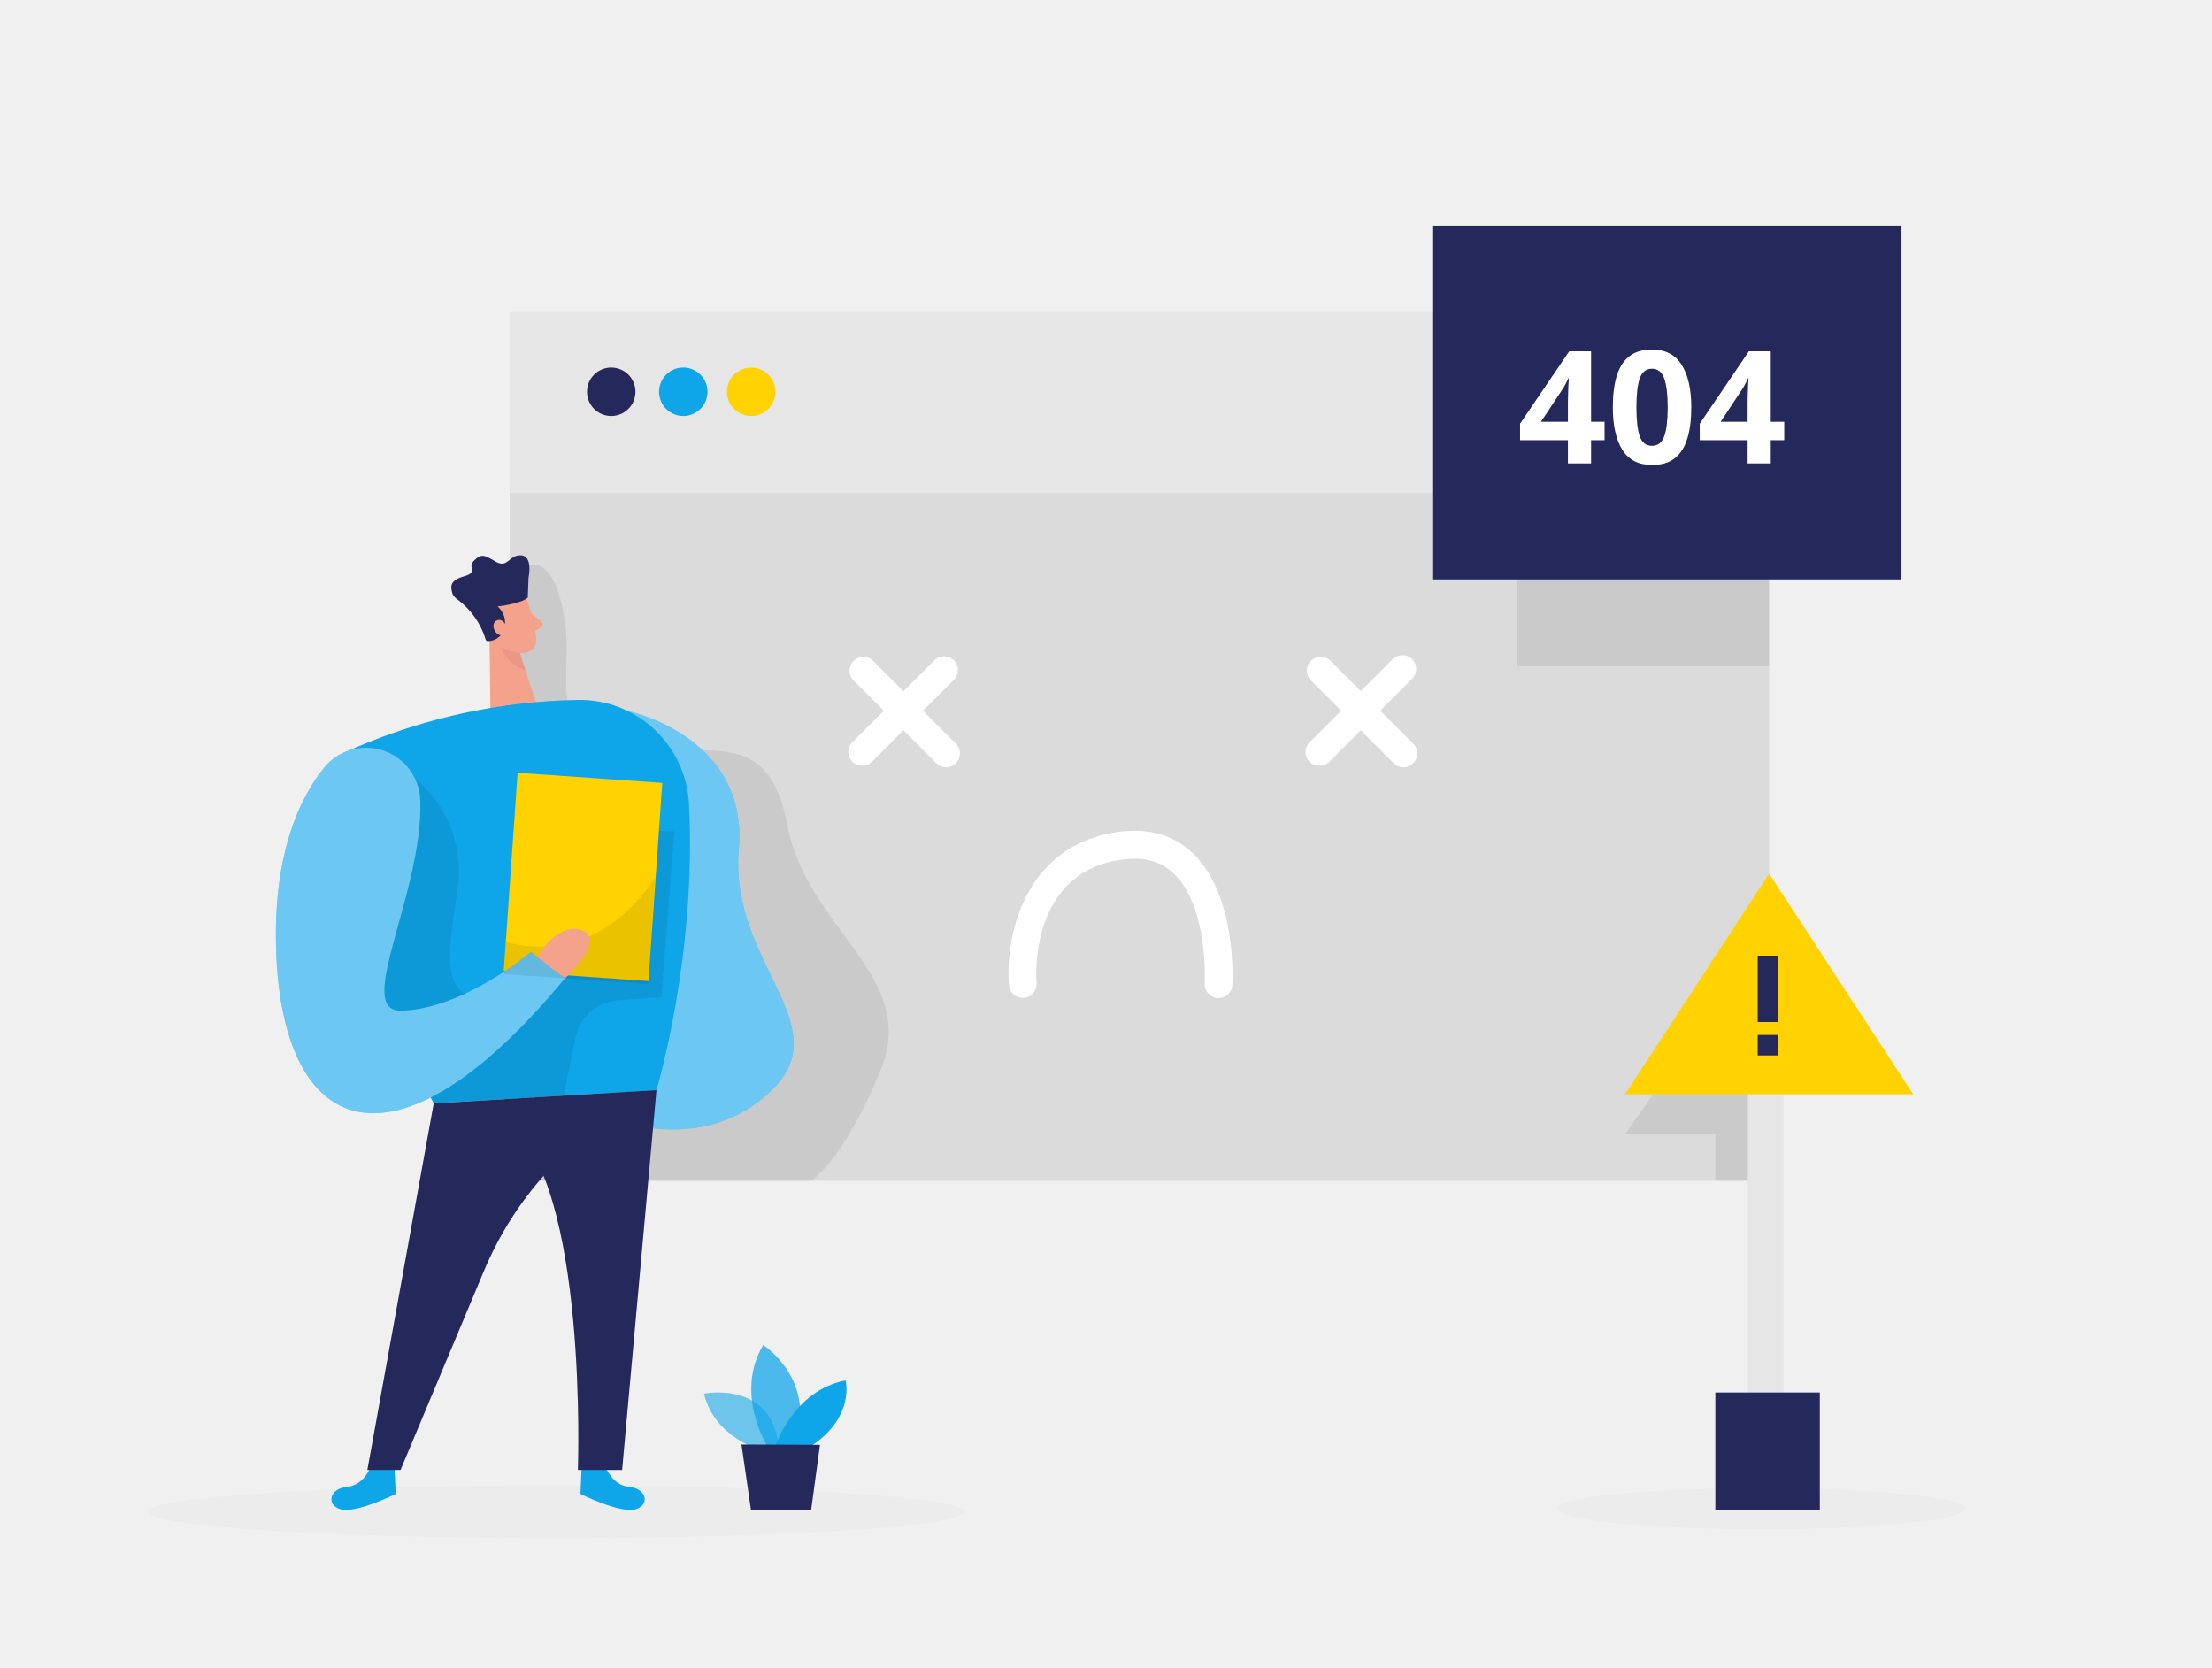
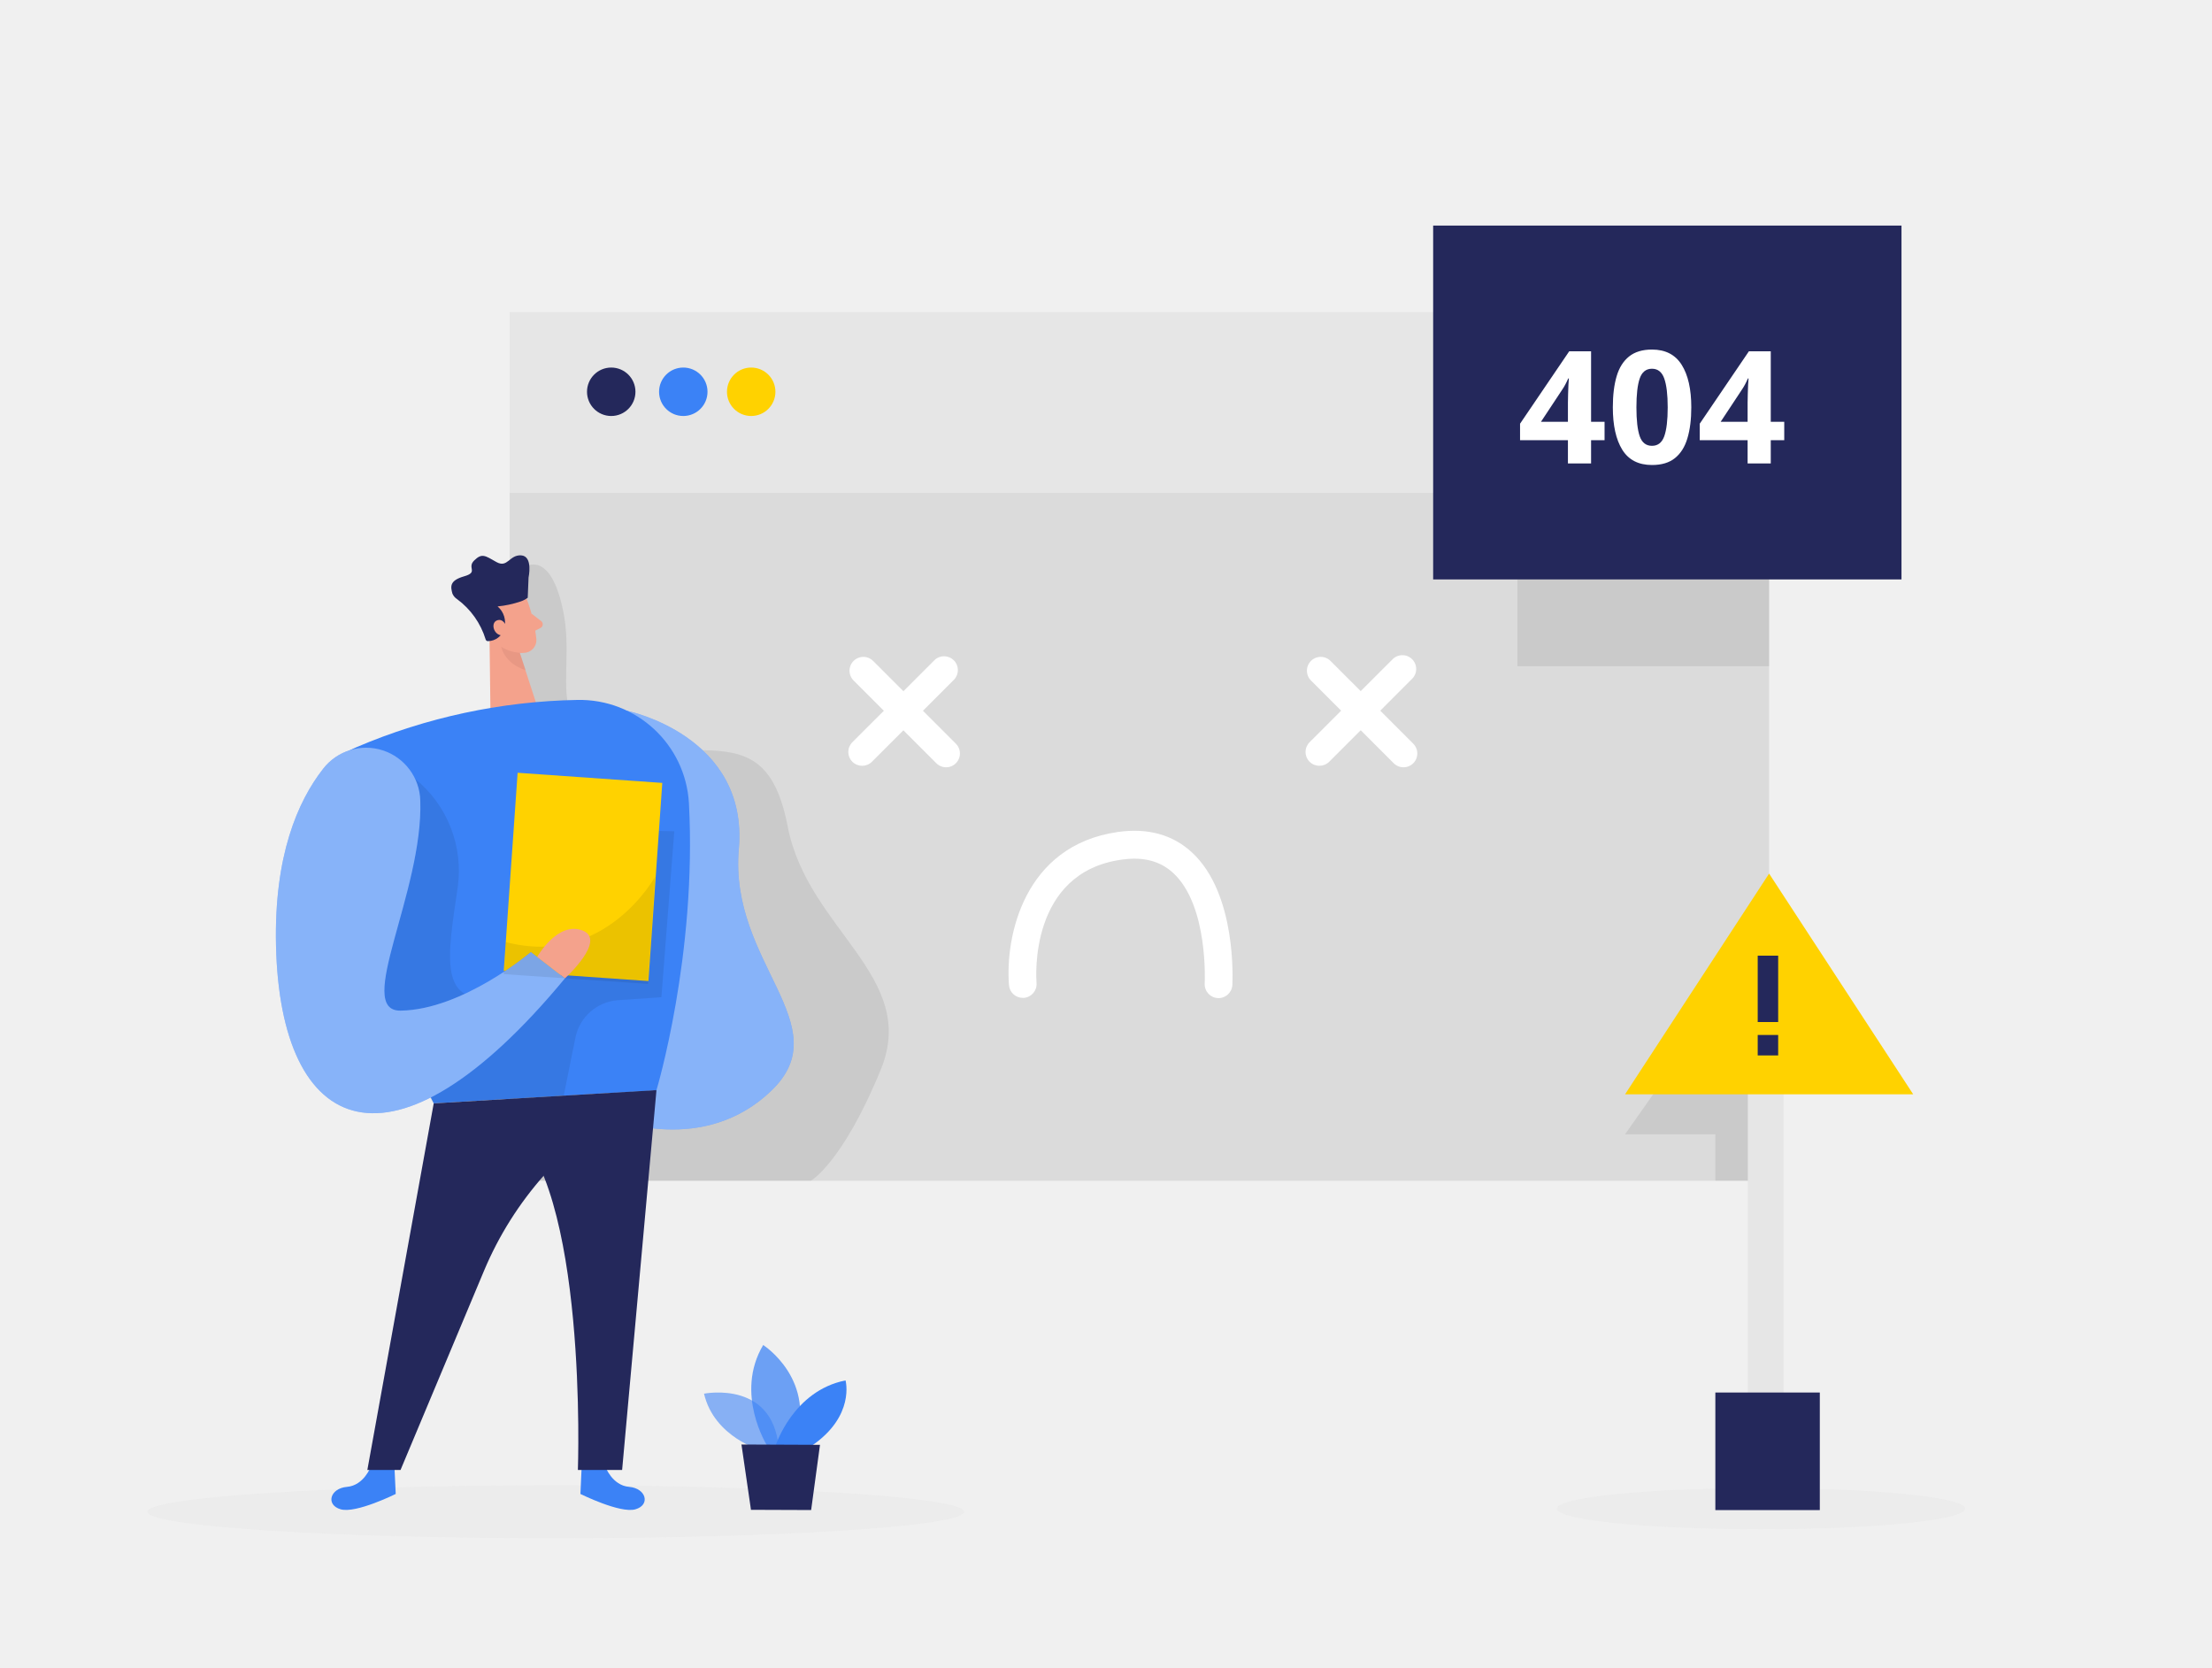
<svg xmlns="http://www.w3.org/2000/svg" id="Layer_1" data-name="Layer 1" viewBox="0 0 400 300" width="406" height="306" class="illustration styles_illustrationTablet__1DWOa">
  <rect x="92.16" y="55.69" width="227.75" height="157.06" fill="#e6e6e6" />
  <rect x="92.16" y="88.39" width="227.75" height="124.36" fill="#ccc" opacity="0.44" />
  <polygon points="311.21 179.69 293.86 204.36 310.19 204.36 310.19 212.75 319.91 212.75 319.3 182.66 311.21 179.69" opacity="0.08" />
  <path d="M95,101.72s4.72-3.18,6.93,8.5-4.27,21.6,11.25,24,25.68-4.16,29.26,14.48,23.74,27.07,16.85,43.92-12.64,20.13-12.64,20.13H92.16S91.75,108.36,95,101.72Z" opacity="0.08" />
  <ellipse cx="100.51" cy="272.61" rx="73.82" ry="4.78" fill="#e6e6e6" opacity="0.45" />
  <ellipse cx="318.45" cy="272.05" rx="36.91" ry="3.72" fill="#e6e6e6" opacity="0.45" />
  <circle cx="110.53" cy="70.1" r="4.38" fill="#24285b" />
-   <circle cx="123.56" cy="70.1" r="4.38" fill="#0ea5e9" />
+   <circle cx="123.56" cy="70.1" r="4.38" fill="#3b82f6" />
  <circle cx="135.84" cy="70.1" r="4.38" fill="#ffd200" />
  <rect x="259.16" y="40.05" width="84.69" height="63.98" fill="#24285b" />
-   <path d="M67.06,264.43s-1.23,3.42-4.32,3.68-3.89,3.28-1.12,4.06,9.94-2.78,9.94-2.78l-.21-4.45Z" fill="#0ea5e9" />
-   <path d="M109.46,264.43s1.22,3.42,4.31,3.68,3.89,3.28,1.12,4.06-9.93-2.78-9.93-2.78l.2-4.45Z" fill="#0ea5e9" />
+   <path d="M67.06,264.43s-1.23,3.42-4.32,3.68-3.89,3.28-1.12,4.06,9.94-2.78,9.94-2.78l-.21-4.45Z" fill="#3b82f6" />
+   <path d="M109.46,264.43s1.22,3.42,4.31,3.68,3.89,3.28,1.12,4.06-9.93-2.78-9.93-2.78l.2-4.45Z" fill="#3b82f6" />
  <path d="M154.14,137a2.5,2.5,0,0,1,0-3.54l14.91-14.9a2.5,2.5,0,0,1,3.53,3.53L157.67,137A2.5,2.5,0,0,1,154.14,137Z" fill="#fff" />
  <path d="M169.29,137.24l-14.91-14.91a2.5,2.5,0,1,1,3.54-3.53l14.9,14.9a2.5,2.5,0,1,1-3.53,3.54Z" fill="#fff" />
  <path d="M236.82,137a2.5,2.5,0,0,1,0-3.54l14.91-14.9a2.5,2.5,0,1,1,3.53,3.53L240.36,137A2.52,2.52,0,0,1,236.82,137Z" fill="#fff" />
  <path d="M252,137.24l-14.91-14.91a2.5,2.5,0,1,1,3.54-3.53l14.9,14.9a2.5,2.5,0,1,1-3.53,3.54Z" fill="#fff" />
  <text transform="translate(274.39 83.06)" font-size="28.4" fill="#fff" font-family="Panton-Bold, Panton" font-weight="700">404</text>
  <path d="M184.94,179.69a2.49,2.49,0,0,1-2.48-2.3c-.7-8.51,2.53-25.26,19.72-27.7,5.37-.75,9.86.48,13.34,3.68,8.17,7.51,7.36,23.3,7.33,24a2.5,2.5,0,1,1-5-.28c0-.14.71-14.1-5.72-20-2.36-2.16-5.38-2.94-9.25-2.4C186,157,187.37,176.17,187.44,177a2.5,2.5,0,0,1-2.29,2.69Z" fill="#fff" />
-   <path d="M113.41,127.79s22,4.45,20.19,25,18.19,31.78,5.93,43.64-28.6,5.19-28.6,5.19Z" fill="#0ea5e9" />
+   <path d="M113.41,127.79s22,4.45,20.19,25,18.19,31.78,5.93,43.64-28.6,5.19-28.6,5.19Z" fill="#3b82f6" />
  <path d="M113.41,127.79s22,4.45,20.19,25,18.19,31.78,5.93,43.64-28.6,5.19-28.6,5.19Z" fill="#fff" opacity="0.39" />
  <path d="M95.2,107.45A28.81,28.81,0,0,1,97,114.91a2.32,2.32,0,0,1-2.25,2.4,5.1,5.1,0,0,1-4.93-2.56l-2.47-3.47a4.15,4.15,0,0,1,.5-4.77C89.83,104,94.3,104.78,95.2,107.45Z" fill="#f4a28c" />
  <polygon points="88.49 112.15 88.68 127.28 97.01 126.58 93.52 115.85 88.49 112.15" fill="#f4a28c" />
  <path d="M87.82,114.88h0a.42.42,0,0,0,.43.31,3.08,3.08,0,0,0,2.93-2.28,3.84,3.84,0,0,0-1.2-4,18.42,18.42,0,0,0,4.18-.9,4.42,4.42,0,0,0,1.27-.67l.15-3.66s.84-3.86-1.33-4-2.44,2.36-4.49,1.2-2.6-1.65-4-.29.85,2.11-1.84,2.88-2.44,1.89-2.11,3.12a2.2,2.2,0,0,0,.84,1A14.18,14.18,0,0,1,87.82,114.88Z" fill="#24285b" />
  <path d="M91.62,112.64s-.54-1.7-1.78-1.19-.48,3,1.33,2.68Z" fill="#f4a28c" />
  <path d="M96.13,110.22l1.73,1.34a.74.74,0,0,1-.11,1.24l-1.6.82Z" fill="#f4a28c" />
  <path d="M94,117.29a7.1,7.1,0,0,1-3.36-1.08s.52,3,4.41,4.23Z" fill="#ce8172" opacity="0.31" />
-   <path d="M104.41,125.82a106.54,106.54,0,0,0-39.94,8.54,15.39,15.39,0,0,0-7.77,21.06l21.73,43.35,40.28-2.39s7.34-24.36,5.87-51.91A19.8,19.8,0,0,0,104.41,125.82Z" fill="#0ea5e9" />
+   <path d="M104.41,125.82a106.54,106.54,0,0,0-39.94,8.54,15.39,15.39,0,0,0-7.77,21.06l21.73,43.35,40.28-2.39s7.34-24.36,5.87-51.91A19.8,19.8,0,0,0,104.41,125.82Z" fill="#3b82f6" />
  <path d="M78.43,198.77l-12,66.28h6l15.09-36a62.42,62.42,0,0,1,26.79-30.17l4.42-2.51Z" fill="#24285b" />
  <path d="M75.1,140.12a21.4,21.4,0,0,1,7.67,19.57C80.93,172.24,79,182,90.6,179.07s17.83-29.83,17.83-29.83l13.5.33-2.33,30-7.83.54a8.46,8.46,0,0,0-7.72,6.78l-2.11,10.47-23.51,1.39-3.33-5L60.43,177.91,58.6,152.57Z" opacity="0.08" />
  <rect x="92.24" y="140.49" width="26.16" height="35.83" transform="matrix(-1, -0.07, 0.07, -1, 199.66, 323.6)" fill="#ffd200" />
  <path d="M118.71,196.38l-6.21,68.67h-8s1.87-51.67-12.57-62.67Z" fill="#24285b" />
-   <path d="M76,144a9.81,9.81,0,0,0-17.56-5.74c-4.62,5.9-8.88,15.74-8.53,31.9.75,34.5,21,43.75,52.25,6L96,171.41S83.7,181.85,72.43,182C64,182.12,76.57,160.46,76,144Z" fill="#0ea5e9" />
+   <path d="M76,144a9.81,9.81,0,0,0-17.56-5.74c-4.62,5.9-8.88,15.74-8.53,31.9.75,34.5,21,43.75,52.25,6L96,171.41S83.7,181.85,72.43,182C64,182.12,76.57,160.46,76,144Z" fill="#3b82f6" />
  <path d="M76,144a9.81,9.81,0,0,0-17.56-5.74c-4.62,5.9-8.88,15.74-8.53,31.9.75,34.5,21,43.75,52.25,6L96,171.41S83.7,181.85,72.43,182C64,182.12,76.57,160.46,76,144Z" fill="#fff" opacity="0.39" />
  <path d="M118.48,157.75s-9,16.53-27,11.86l-.39,5.79,26.1,1.77Z" opacity="0.08" />
  <path d="M97.14,172.28s3.68-6.5,8.18-4.78-3.16,8.66-3.16,8.66Z" fill="#f4a28c" />
-   <path d="M137.68,261.51s-8.52-2.33-10.37-10.25c0,0,13.19-2.67,13.57,10.95Z" fill="#0ea5e9" opacity="0.58" />
-   <path d="M138.72,260.66s-5.95-9.4-.71-18.2c0,0,10,6.38,5.57,18.22Z" fill="#0ea5e9" opacity="0.73" />
-   <path d="M140.25,260.67s3.15-9.93,12.65-11.81c0,0,1.78,6.45-6.15,11.84Z" fill="#0ea5e9" />
+   <path d="M137.68,261.51s-8.52-2.33-10.37-10.25c0,0,13.19-2.67,13.57,10.95Z" fill="#3b82f6" opacity="0.58" />
+   <path d="M138.72,260.66s-5.95-9.4-.71-18.2c0,0,10,6.38,5.57,18.22Z" fill="#3b82f6" opacity="0.73" />
+   <path d="M140.25,260.67s3.15-9.93,12.65-11.81c0,0,1.78,6.45-6.15,11.84Z" fill="#3b82f6" />
  <polygon points="134.08 260.45 135.8 272.26 146.68 272.3 148.28 260.51 134.08 260.45" fill="#24285b" />
  <rect x="274.39" y="104.03" width="45.53" height="15.69" opacity="0.08" />
  <rect x="316.06" y="191.51" width="6.47" height="65.12" fill="#e6e6e6" />
  <polygon points="319.91 157.22 293.86 197.13 319.91 197.13 345.97 197.13 319.91 157.22" fill="#ffd200" />
  <rect x="310.19" y="251.05" width="18.89" height="21.26" fill="#24285b" />
  <rect x="317.85" y="172.06" width="3.7" height="12" fill="#24285b" />
  <rect x="317.85" y="186.4" width="3.7" height="3.7" fill="#24285b" />
</svg>
